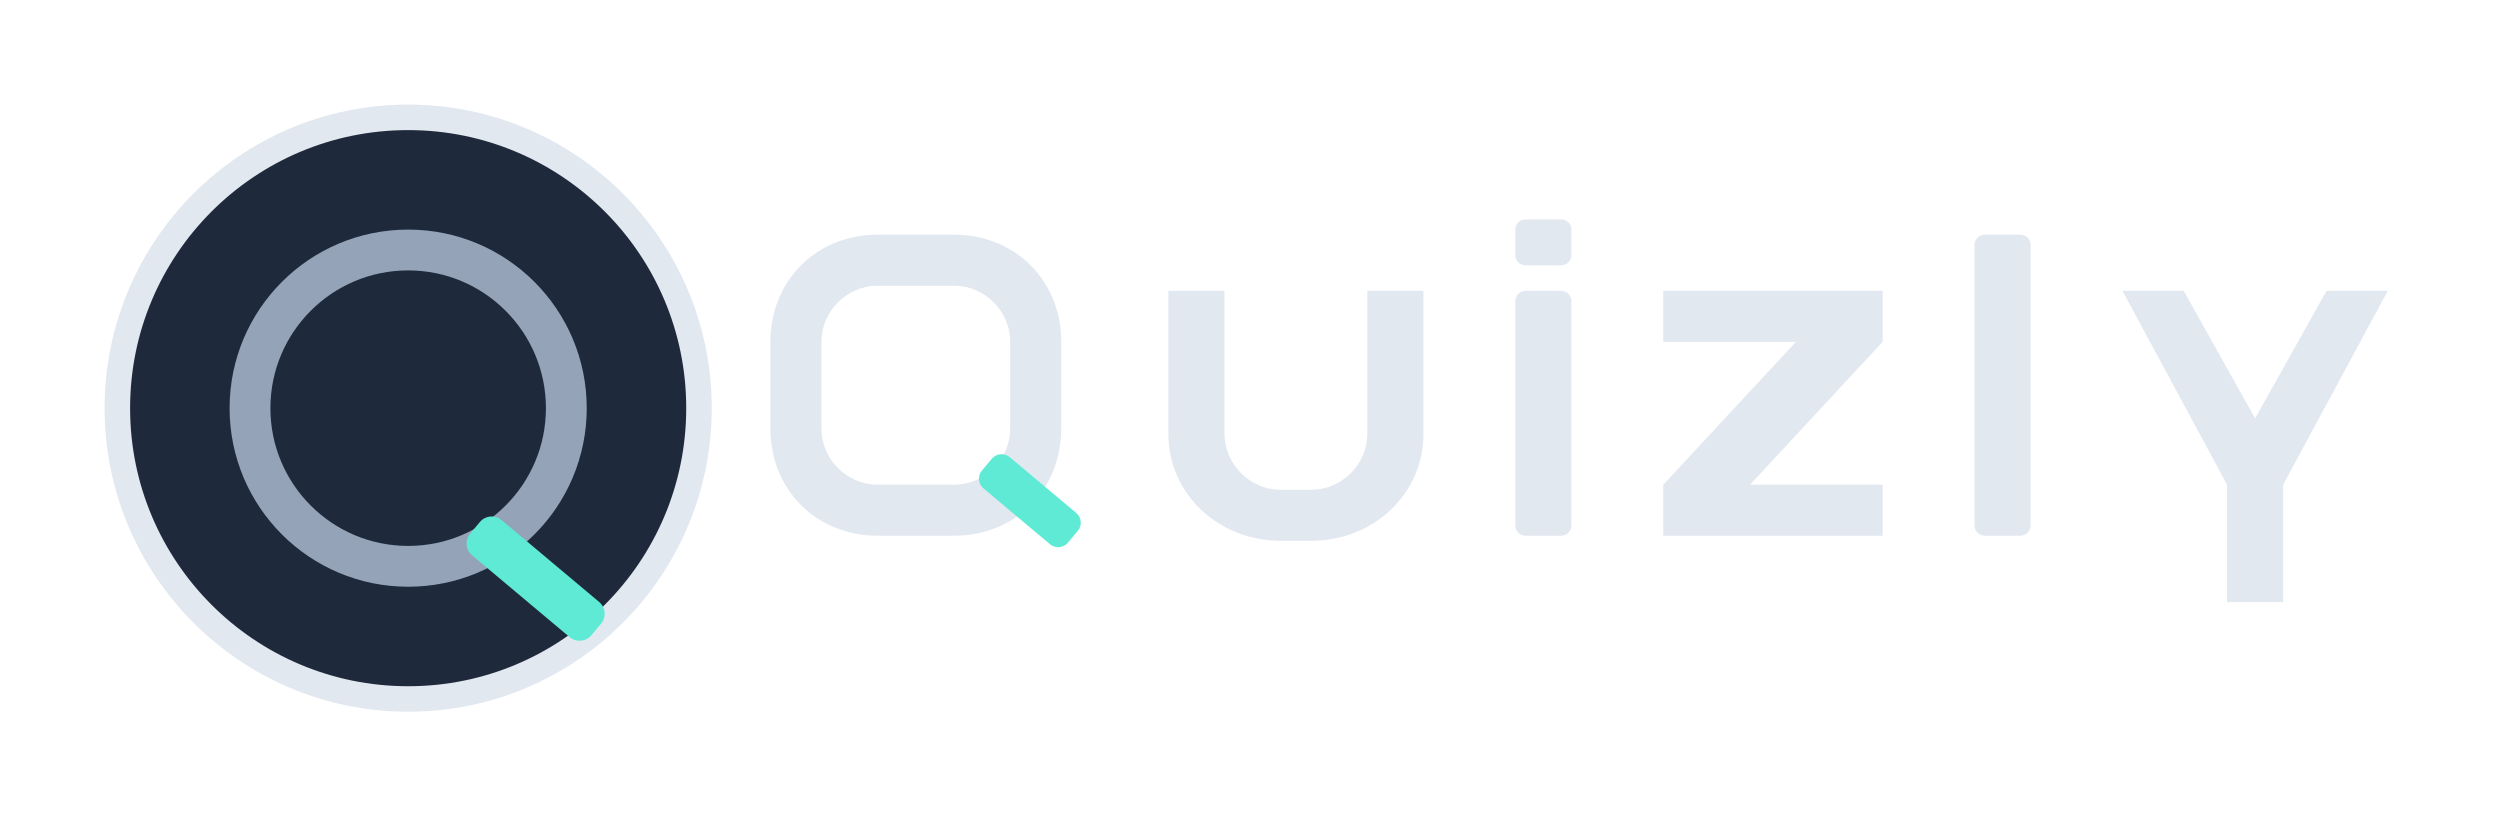
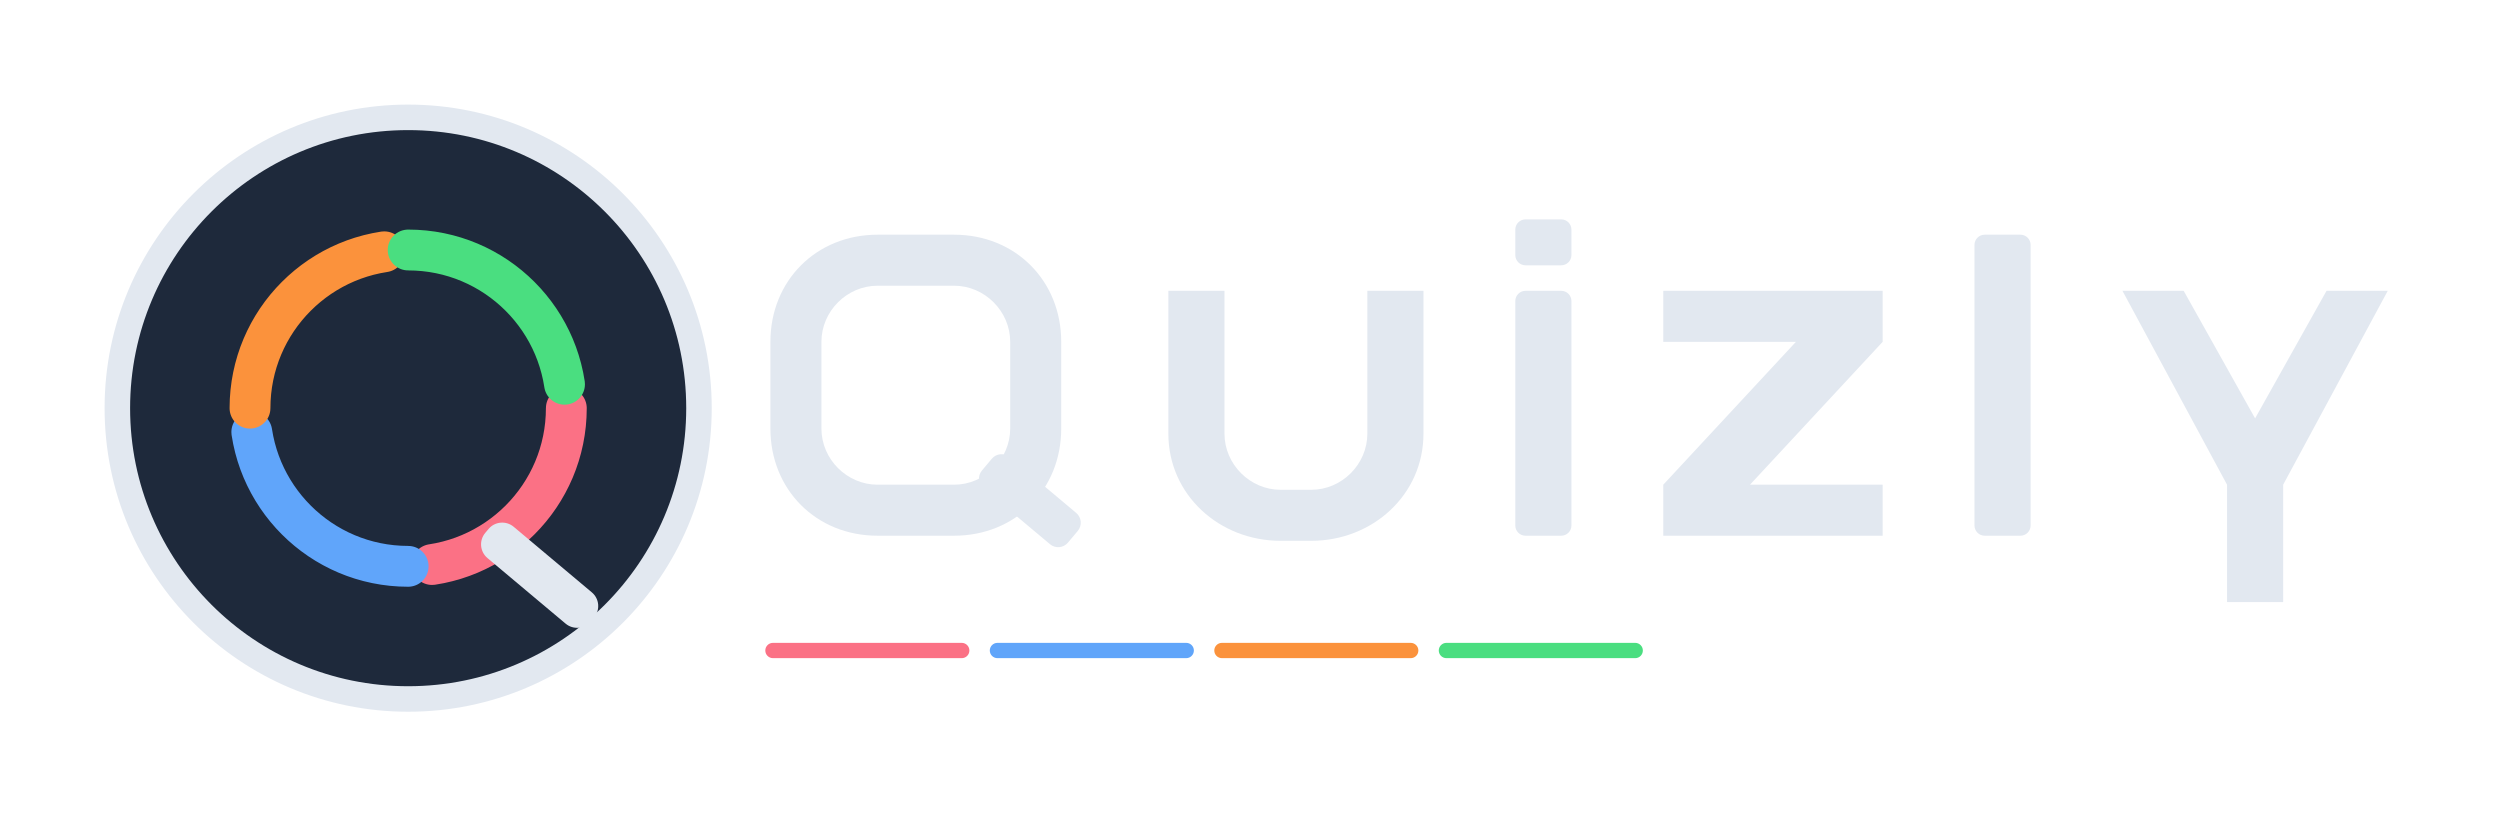
<svg xmlns="http://www.w3.org/2000/svg" width="980" height="320" viewBox="0 0 980 320" fill="none" role="img" aria-labelledby="title desc">
  <g transform="translate(24 24)">
    <circle cx="136" cy="136" r="114" fill="#1E293B" stroke="#E2E8F0" stroke-width="10" />
-     <circle cx="136" cy="136" r="62" fill="none" stroke="#94A3B8" stroke-width="16" />
-     <rect x="168" y="176" width="62" height="18" rx="6" transform="rotate(40 168 176)" fill="#5EEAD4" />
+     <circle cx="136" cy="136" r="62" fill="none" stroke="#FB7185" stroke-width="16" stroke-linecap="round" stroke-dasharray="88 301.56" stroke-dashoffset="0" />
+     <circle cx="136" cy="136" r="62" fill="none" stroke="#60A5FA" stroke-width="16" stroke-linecap="round" stroke-dasharray="88 301.56" stroke-dashoffset="-97.39" />
+     <circle cx="136" cy="136" r="62" fill="none" stroke="#FB923C" stroke-width="16" stroke-linecap="round" stroke-dasharray="88 301.56" stroke-dashoffset="-194.78" />
+     <circle cx="136" cy="136" r="62" fill="none" stroke="#4ADE80" stroke-width="16" stroke-linecap="round" stroke-dasharray="88 301.56" stroke-dashoffset="-292.17" />
+     <rect x="172" y="178" width="54" height="16" rx="7" transform="rotate(40 172 178)" fill="#E2E8F0" />
  </g>
  <g transform="translate(300 84)" fill="#E2E8F0">
    <path fill-rule="evenodd" d="M44 8C20 8 2 26 2 50V84C2 108 20 126 44 126H74C98 126 116 108 116 84V50C116 26 98 8 74 8H44ZM44 28H74C86 28 96 38 96 50V84C96 96 86 106 74 106H44C32 106 22 96 22 84V50C22 38 32 28 44 28Z" />
-     <rect x="92" y="92" width="44" height="16" rx="5" transform="rotate(40 92 92)" fill="#5EEAD4" />
+     <rect x="92" y="92" width="44" height="16" rx="5" transform="rotate(40 92 92)" />
    <path d="M158 30H180V86C180 98 190 108 202 108H214C226 108 236 98 236 86V30H258V86C258 110 238 128 214 128H202C178 128 158 110 158 86V30Z" />
    <rect x="294" y="30" width="22" height="96" rx="4" />
    <rect x="294" y="2" width="22" height="18" rx="4" />
    <path d="M352 30H438V50L386 106H438V126H352V106L404 50H352V30Z" />
    <rect x="474" y="8" width="22" height="118" rx="4" />
    <path d="M532 30H556L584 80L612 30H636L595 106V152H573V106L532 30Z" />
  </g>
+   <g transform="translate(300 252)">
+     <rect width="80" height="6" rx="3" fill="#FB7185" />
+     <rect x="88" width="80" height="6" rx="3" fill="#60A5FA" />
+     <rect x="176" width="80" height="6" rx="3" fill="#FB923C" />
+     <rect x="264" width="80" height="6" rx="3" fill="#4ADE80" />
+   </g>
</svg>
